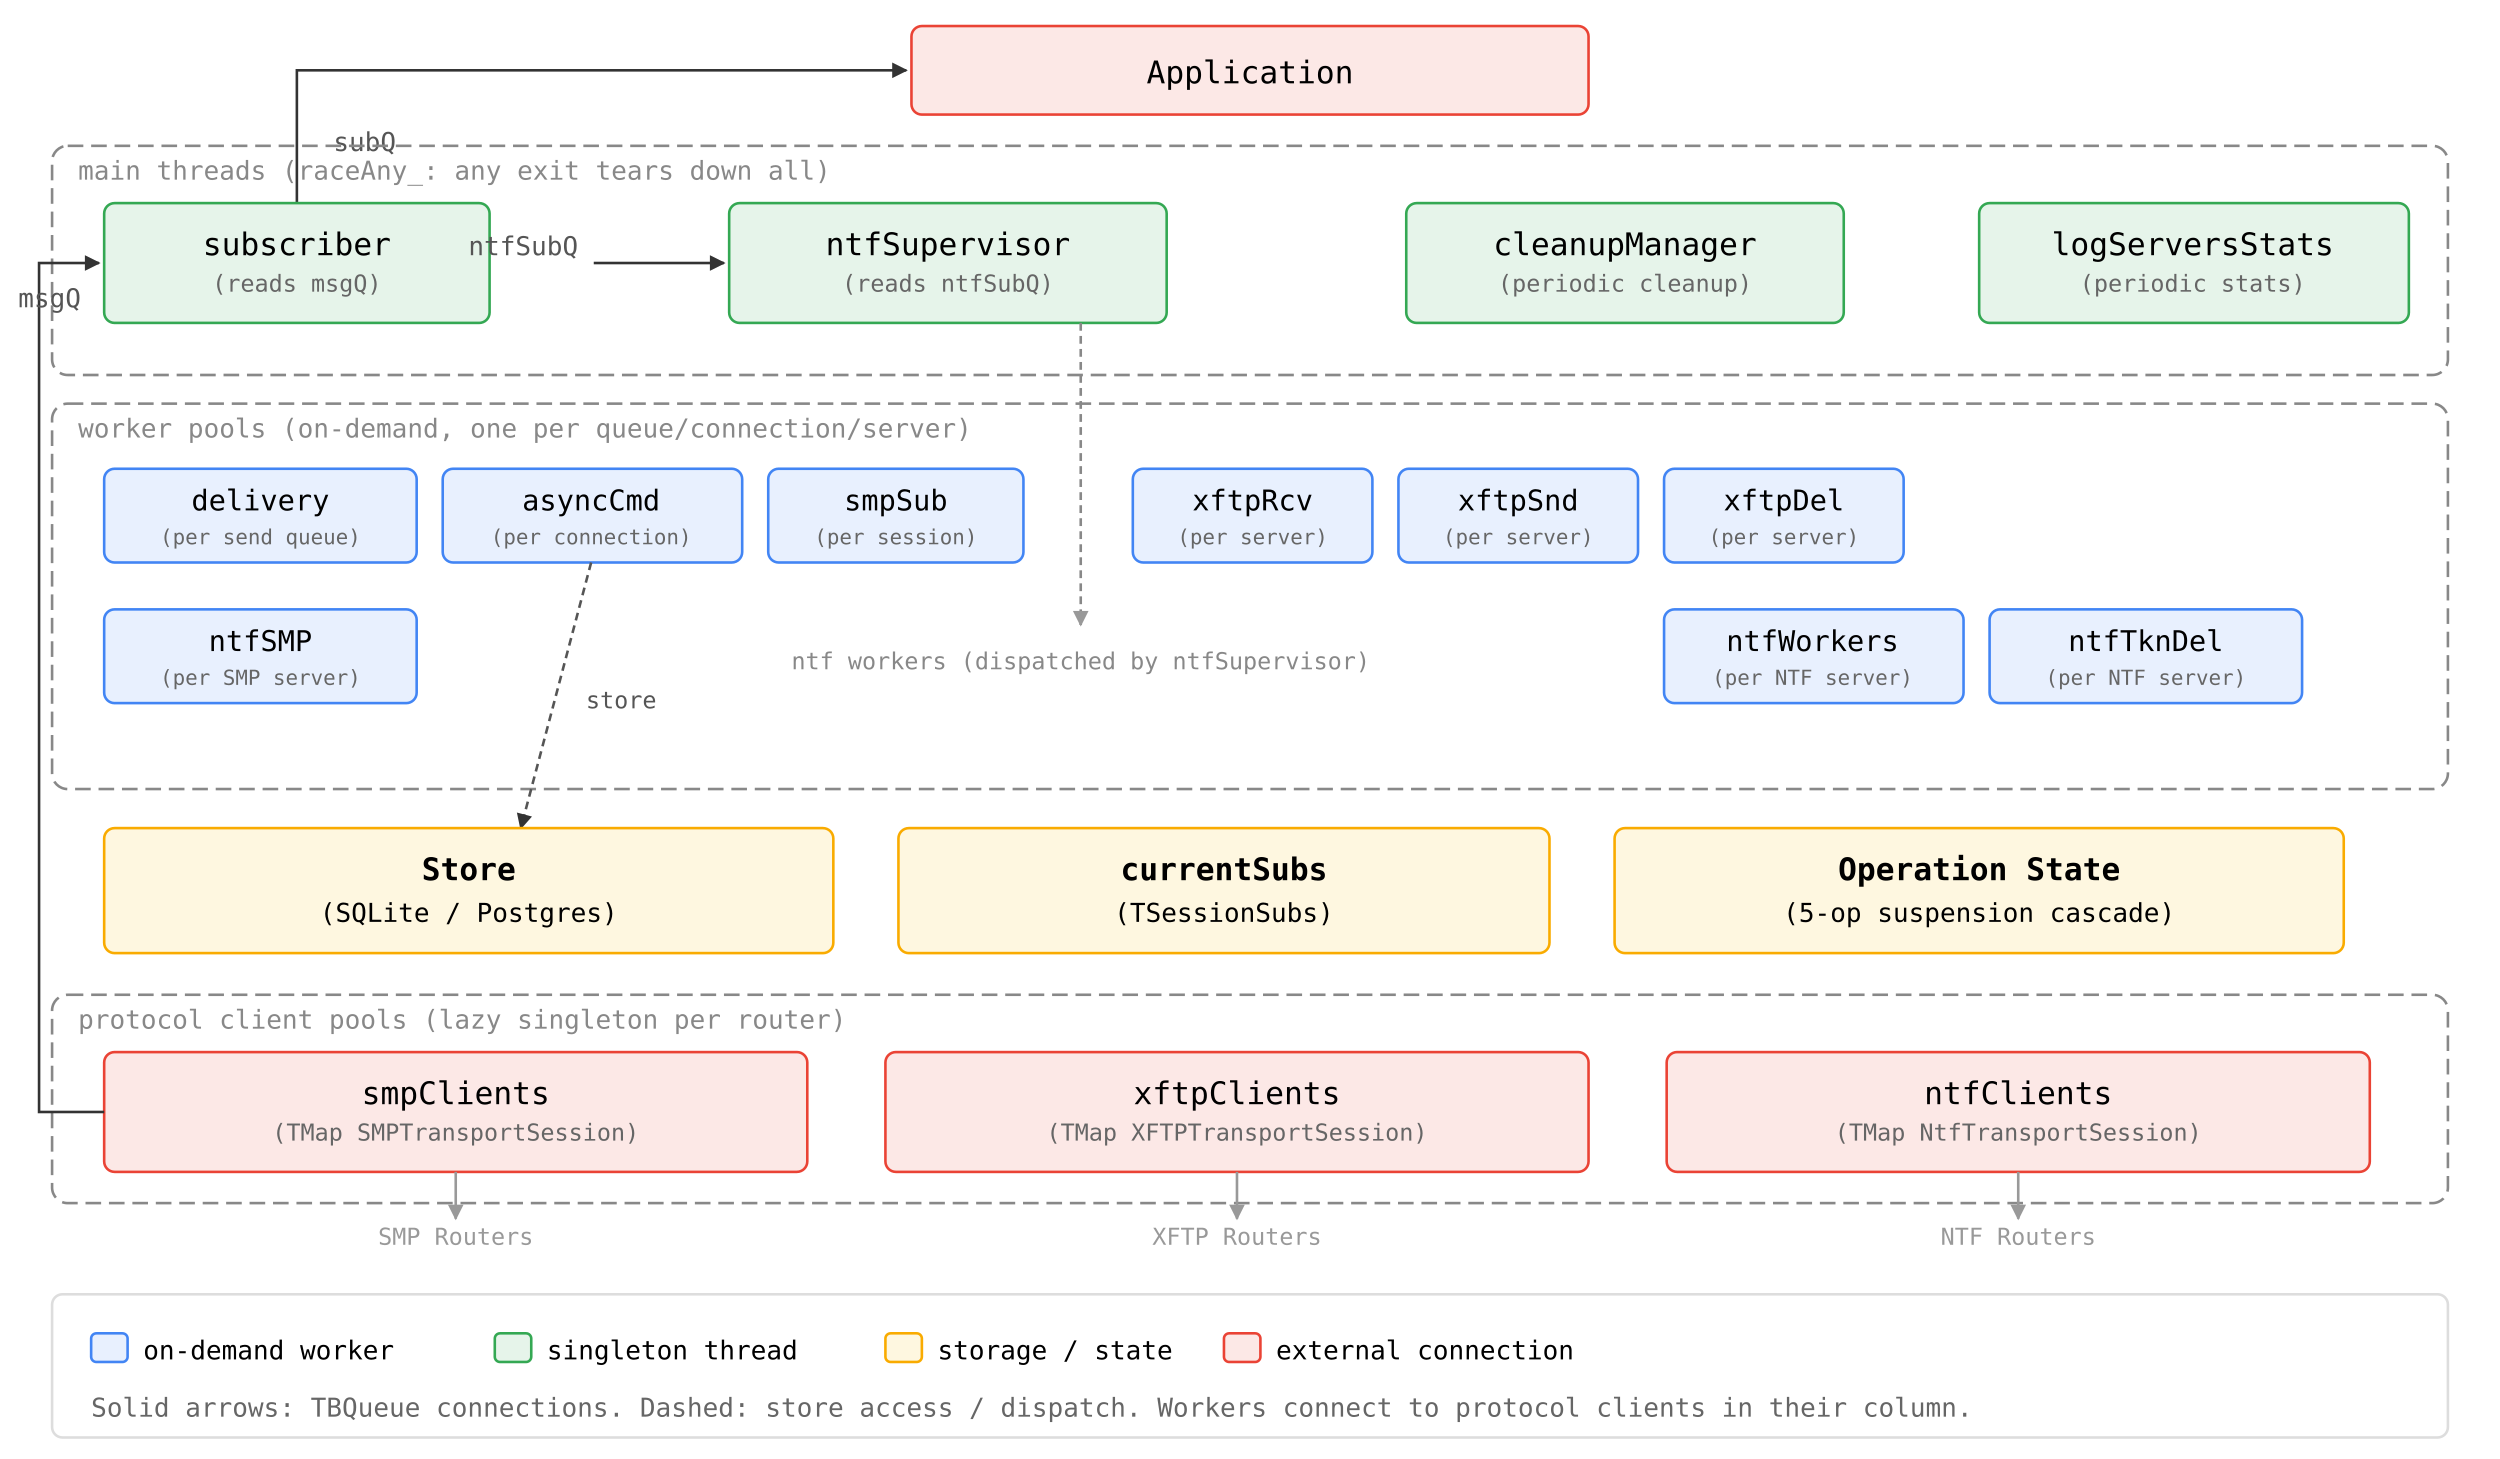
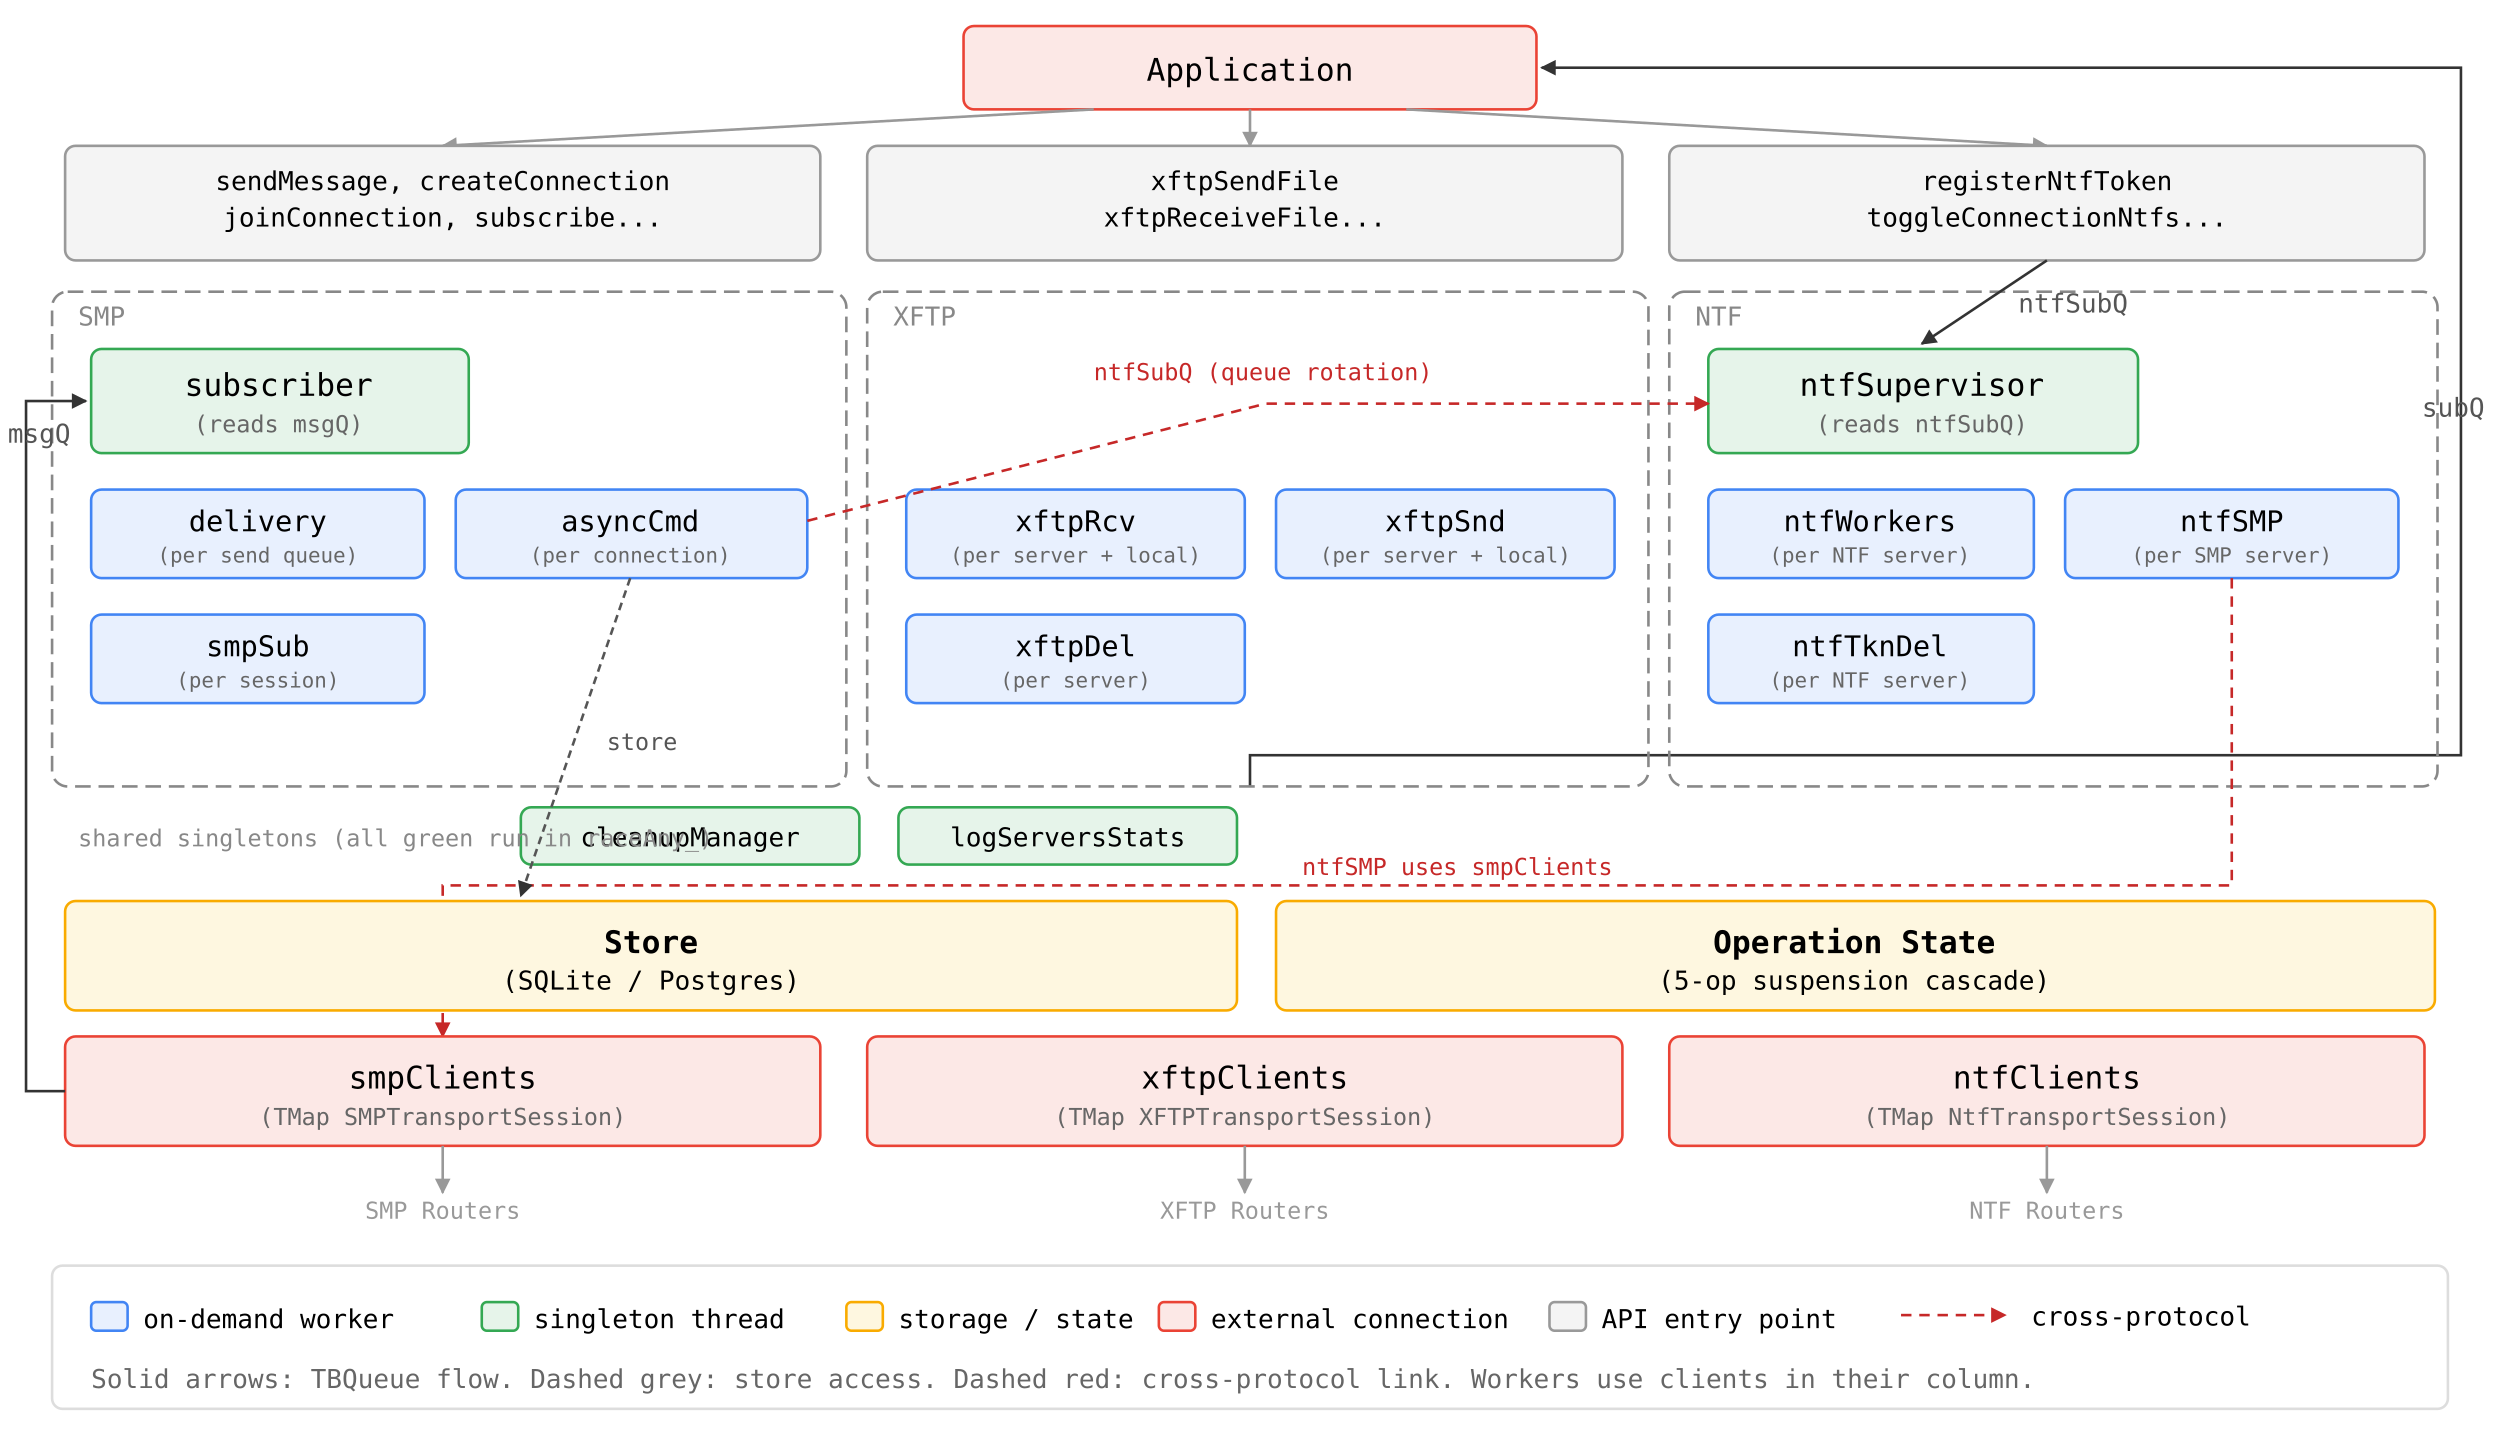
- <svg xmlns="http://www.w3.org/2000/svg" viewBox="0 0 960 560" font-family="monospace" font-size="12">
+ <svg xmlns="http://www.w3.org/2000/svg" viewBox="0 0 960 555" font-family="monospace" font-size="12">
  <defs>
    <marker id="arr" viewBox="0 0 10 10" refX="9" refY="5" markerWidth="6" markerHeight="6" orient="auto-start-reverse">
      <path d="M 0 0 L 10 5 L 0 10 z" fill="#333" />
    </marker>
    <marker id="arr-g" viewBox="0 0 10 10" refX="9" refY="5" markerWidth="6" markerHeight="6" orient="auto-start-reverse">
      <path d="M 0 0 L 10 5 L 0 10 z" fill="#999" />
    </marker>
+     <marker id="arr-x" viewBox="0 0 10 10" refX="9" refY="5" markerWidth="6" markerHeight="6" orient="auto-start-reverse">
+       <path d="M 0 0 L 10 5 L 0 10 z" fill="#c62828" />
+     </marker>
  </defs>
-   <rect x="350" y="10" width="260" height="34" rx="4" fill="#fce8e6" stroke="#ea4335" />
-   <text x="480" y="32" text-anchor="middle">Application</text>
-   <polyline points="114,78 114,27 348,27" fill="none" stroke="#333" marker-end="url(#arr)" />
-   <text x="128" y="58" font-size="10" fill="#555">subQ</text>
-   <rect x="20" y="56" width="920" height="88" rx="6" fill="none" stroke="#888" stroke-dasharray="6,3" />
-   <text x="30" y="69" fill="#888" font-size="10">main threads (raceAny_: any exit tears down all)</text>
-   <rect x="40" y="78" width="148" height="46" rx="4" fill="#e6f4ea" stroke="#34a853" />
-   <text x="114" y="98" text-anchor="middle">subscriber</text>
-   <text x="114" y="112" text-anchor="middle" font-size="9" fill="#666">(reads msgQ)</text>
-   <text x="222" y="98" font-size="10" fill="#555" text-anchor="end">ntfSubQ</text>
-   <line x1="228" y1="101" x2="278" y2="101" stroke="#333" marker-end="url(#arr)" />
-   <rect x="280" y="78" width="168" height="46" rx="4" fill="#e6f4ea" stroke="#34a853" />
-   <text x="364" y="98" text-anchor="middle">ntfSupervisor</text>
-   <text x="364" y="112" text-anchor="middle" font-size="9" fill="#666">(reads ntfSubQ)</text>
-   <rect x="540" y="78" width="168" height="46" rx="4" fill="#e6f4ea" stroke="#34a853" />
-   <text x="624" y="98" text-anchor="middle">cleanupManager</text>
-   <text x="624" y="112" text-anchor="middle" font-size="9" fill="#666">(periodic cleanup)</text>
-   <rect x="760" y="78" width="165" height="46" rx="4" fill="#e6f4ea" stroke="#34a853" />
-   <text x="842" y="98" text-anchor="middle">logServersStats</text>
-   <text x="842" y="112" text-anchor="middle" font-size="9" fill="#666">(periodic stats)</text>
-   <rect x="20" y="155" width="920" height="148" rx="6" fill="none" stroke="#888" stroke-dasharray="6,3" />
-   <text x="30" y="168" fill="#888" font-size="10">worker pools (on-demand, one per queue/connection/server)</text>
-   <rect x="40" y="180" width="120" height="36" rx="4" fill="#e8f0fe" stroke="#4285f4" />
-   <text x="100" y="196" text-anchor="middle" font-size="11">delivery</text>
-   <text x="100" y="209" text-anchor="middle" font-size="8" fill="#666">(per send queue)</text>
-   <rect x="170" y="180" width="115" height="36" rx="4" fill="#e8f0fe" stroke="#4285f4" />
-   <text x="227" y="196" text-anchor="middle" font-size="11">asyncCmd</text>
-   <text x="227" y="209" text-anchor="middle" font-size="8" fill="#666">(per connection)</text>
-   <rect x="295" y="180" width="98" height="36" rx="4" fill="#e8f0fe" stroke="#4285f4" />
-   <text x="344" y="196" text-anchor="middle" font-size="11">smpSub</text>
-   <text x="344" y="209" text-anchor="middle" font-size="8" fill="#666">(per session)</text>
-   <rect x="435" y="180" width="92" height="36" rx="4" fill="#e8f0fe" stroke="#4285f4" />
-   <text x="481" y="196" text-anchor="middle" font-size="11">xftpRcv</text>
-   <text x="481" y="209" text-anchor="middle" font-size="8" fill="#666">(per server)</text>
-   <rect x="537" y="180" width="92" height="36" rx="4" fill="#e8f0fe" stroke="#4285f4" />
-   <text x="583" y="196" text-anchor="middle" font-size="11">xftpSnd</text>
-   <text x="583" y="209" text-anchor="middle" font-size="8" fill="#666">(per server)</text>
-   <rect x="639" y="180" width="92" height="36" rx="4" fill="#e8f0fe" stroke="#4285f4" />
-   <text x="685" y="196" text-anchor="middle" font-size="11">xftpDel</text>
-   <text x="685" y="209" text-anchor="middle" font-size="8" fill="#666">(per server)</text>
-   <rect x="40" y="234" width="120" height="36" rx="4" fill="#e8f0fe" stroke="#4285f4" />
-   <text x="100" y="250" text-anchor="middle" font-size="11">ntfSMP</text>
-   <text x="100" y="263" text-anchor="middle" font-size="8" fill="#666">(per SMP server)</text>
-   <rect x="639" y="234" width="115" height="36" rx="4" fill="#e8f0fe" stroke="#4285f4" />
-   <text x="696" y="250" text-anchor="middle" font-size="11">ntfWorkers</text>
-   <text x="696" y="263" text-anchor="middle" font-size="8" fill="#666">(per NTF server)</text>
-   <rect x="764" y="234" width="120" height="36" rx="4" fill="#e8f0fe" stroke="#4285f4" />
-   <text x="824" y="250" text-anchor="middle" font-size="11">ntfTknDel</text>
-   <text x="824" y="263" text-anchor="middle" font-size="8" fill="#666">(per NTF server)</text>
-   <text x="415" y="257" text-anchor="middle" font-size="9" fill="#888">
-     ntf workers (dispatched by ntfSupervisor)
-   </text>
-   <line x1="415" y1="124" x2="415" y2="240" stroke="#888" stroke-dasharray="3,2" marker-end="url(#arr-g)" />
-   <line x1="227" y1="216" x2="200" y2="318" stroke="#555" stroke-dasharray="3,2" marker-end="url(#arr)" />
-   <text x="225" y="272" font-size="9" fill="#555">store</text>
-   <rect x="40" y="318" width="280" height="48" rx="4" fill="#fef7e0" stroke="#f9ab00" />
-   <text x="180" y="338" text-anchor="middle" font-weight="bold">Store</text>
-   <text x="180" y="354" text-anchor="middle" font-size="10">(SQLite / Postgres)</text>
-   <rect x="345" y="318" width="250" height="48" rx="4" fill="#fef7e0" stroke="#f9ab00" />
-   <text x="470" y="338" text-anchor="middle" font-weight="bold">currentSubs</text>
-   <text x="470" y="354" text-anchor="middle" font-size="10">(TSessionSubs)</text>
-   <rect x="620" y="318" width="280" height="48" rx="4" fill="#fef7e0" stroke="#f9ab00" />
-   <text x="760" y="338" text-anchor="middle" font-weight="bold">Operation State</text>
-   <text x="760" y="354" text-anchor="middle" font-size="10">(5-op suspension cascade)</text>
-   <rect x="20" y="382" width="920" height="80" rx="6" fill="none" stroke="#888" stroke-dasharray="6,3" />
-   <text x="30" y="395" fill="#888" font-size="10">protocol client pools (lazy singleton per router)</text>
-   <rect x="40" y="404" width="270" height="46" rx="4" fill="#fce8e6" stroke="#ea4335" />
-   <text x="175" y="424" text-anchor="middle">smpClients</text>
-   <text x="175" y="438" text-anchor="middle" font-size="9" fill="#666">(TMap SMPTransportSession)</text>
-   <rect x="340" y="404" width="270" height="46" rx="4" fill="#fce8e6" stroke="#ea4335" />
-   <text x="475" y="424" text-anchor="middle">xftpClients</text>
-   <text x="475" y="438" text-anchor="middle" font-size="9" fill="#666">(TMap XFTPTransportSession)</text>
-   <rect x="640" y="404" width="270" height="46" rx="4" fill="#fce8e6" stroke="#ea4335" />
-   <text x="775" y="424" text-anchor="middle">ntfClients</text>
-   <text x="775" y="438" text-anchor="middle" font-size="9" fill="#666">(TMap NtfTransportSession)</text>
-   <text x="175" y="478" text-anchor="middle" font-size="9" fill="#999">SMP Routers</text>
-   <line x1="175" y1="450" x2="175" y2="468" stroke="#999" marker-end="url(#arr-g)" />
-   <text x="475" y="478" text-anchor="middle" font-size="9" fill="#999">XFTP Routers</text>
-   <line x1="475" y1="450" x2="475" y2="468" stroke="#999" marker-end="url(#arr-g)" />
-   <text x="775" y="478" text-anchor="middle" font-size="9" fill="#999">NTF Routers</text>
-   <line x1="775" y1="450" x2="775" y2="468" stroke="#999" marker-end="url(#arr-g)" />
-   <polyline points="40,427 15,427 15,101 38,101" fill="none" stroke="#333" marker-end="url(#arr)" />
-   <text x="7" y="118" font-size="10" fill="#555">msgQ</text>
-   <rect x="20" y="497" width="920" height="55" rx="4" fill="none" stroke="#ddd" />
-   <rect x="35" y="512" width="14" height="11" rx="2" fill="#e8f0fe" stroke="#4285f4" />
-   <text x="55" y="522" font-size="10">on-demand worker</text>
-   <rect x="190" y="512" width="14" height="11" rx="2" fill="#e6f4ea" stroke="#34a853" />
-   <text x="210" y="522" font-size="10">singleton thread</text>
-   <rect x="340" y="512" width="14" height="11" rx="2" fill="#fef7e0" stroke="#f9ab00" />
-   <text x="360" y="522" font-size="10">storage / state</text>
-   <rect x="470" y="512" width="14" height="11" rx="2" fill="#fce8e6" stroke="#ea4335" />
-   <text x="490" y="522" font-size="10">external connection</text>
-   <text x="35" y="544" font-size="10" fill="#666">
-     Solid arrows: TBQueue connections.  Dashed: store access / dispatch.  Workers connect to protocol clients in their column.
+   <rect x="370" y="10" width="220" height="32" rx="4" fill="#fce8e6" stroke="#ea4335" />
+   <text x="480" y="31" text-anchor="middle">Application</text>
+   <line x1="420" y1="42" x2="170" y2="56" stroke="#999" marker-end="url(#arr-g)" />
+   <line x1="480" y1="42" x2="480" y2="56" stroke="#999" marker-end="url(#arr-g)" />
+   <line x1="540" y1="42" x2="786" y2="56" stroke="#999" marker-end="url(#arr-g)" />
+   <polyline points="480,302 480,290 945,290 945,26 592,26" fill="none" stroke="#333" marker-end="url(#arr)" />
+   <text x="930" y="160" font-size="10" fill="#555">subQ</text>
+   <rect x="25" y="56" width="290" height="44" rx="4" fill="#f4f4f4" stroke="#999" />
+   <text x="170" y="73" text-anchor="middle" font-size="10">sendMessage, createConnection</text>
+   <text x="170" y="87" text-anchor="middle" font-size="10">joinConnection, subscribe...</text>
+   <rect x="333" y="56" width="290" height="44" rx="4" fill="#f4f4f4" stroke="#999" />
+   <text x="478" y="73" text-anchor="middle" font-size="10">xftpSendFile</text>
+   <text x="478" y="87" text-anchor="middle" font-size="10">xftpReceiveFile...</text>
+   <rect x="641" y="56" width="290" height="44" rx="4" fill="#f4f4f4" stroke="#999" />
+   <text x="786" y="73" text-anchor="middle" font-size="10">registerNtfToken</text>
+   <text x="786" y="87" text-anchor="middle" font-size="10">toggleConnectionNtfs...</text>
+   <rect x="20" y="112" width="305" height="190" rx="6" fill="none" stroke="#888" stroke-dasharray="6,3" />
+   <text x="30" y="125" fill="#888" font-size="10">SMP</text>
+   <rect x="35" y="134" width="145" height="40" rx="4" fill="#e6f4ea" stroke="#34a853" />
+   <text x="107" y="152" text-anchor="middle">subscriber</text>
+   <text x="107" y="166" text-anchor="middle" font-size="9" fill="#666">(reads msgQ)</text>
+   <rect x="35" y="188" width="128" height="34" rx="4" fill="#e8f0fe" stroke="#4285f4" />
+   <text x="99" y="204" text-anchor="middle" font-size="11">delivery</text>
+   <text x="99" y="216" text-anchor="middle" font-size="8" fill="#666">(per send queue)</text>
+   <rect x="175" y="188" width="135" height="34" rx="4" fill="#e8f0fe" stroke="#4285f4" />
+   <text x="242" y="204" text-anchor="middle" font-size="11">asyncCmd</text>
+   <text x="242" y="216" text-anchor="middle" font-size="8" fill="#666">(per connection)</text>
+   <rect x="35" y="236" width="128" height="34" rx="4" fill="#e8f0fe" stroke="#4285f4" />
+   <text x="99" y="252" text-anchor="middle" font-size="11">smpSub</text>
+   <text x="99" y="264" text-anchor="middle" font-size="8" fill="#666">(per session)</text>
+   <rect x="333" y="112" width="300" height="190" rx="6" fill="none" stroke="#888" stroke-dasharray="6,3" />
+   <text x="343" y="125" fill="#888" font-size="10">XFTP</text>
+   <rect x="348" y="188" width="130" height="34" rx="4" fill="#e8f0fe" stroke="#4285f4" />
+   <text x="413" y="204" text-anchor="middle" font-size="11">xftpRcv</text>
+   <text x="413" y="216" text-anchor="middle" font-size="8" fill="#666">(per server + local)</text>
+   <rect x="490" y="188" width="130" height="34" rx="4" fill="#e8f0fe" stroke="#4285f4" />
+   <text x="555" y="204" text-anchor="middle" font-size="11">xftpSnd</text>
+   <text x="555" y="216" text-anchor="middle" font-size="8" fill="#666">(per server + local)</text>
+   <rect x="348" y="236" width="130" height="34" rx="4" fill="#e8f0fe" stroke="#4285f4" />
+   <text x="413" y="252" text-anchor="middle" font-size="11">xftpDel</text>
+   <text x="413" y="264" text-anchor="middle" font-size="8" fill="#666">(per server)</text>
+   <rect x="641" y="112" width="295" height="190" rx="6" fill="none" stroke="#888" stroke-dasharray="6,3" />
+   <text x="651" y="125" fill="#888" font-size="10">NTF</text>
+   <rect x="656" y="134" width="165" height="40" rx="4" fill="#e6f4ea" stroke="#34a853" />
+   <text x="738" y="152" text-anchor="middle">ntfSupervisor</text>
+   <text x="738" y="166" text-anchor="middle" font-size="9" fill="#666">(reads ntfSubQ)</text>
+   <rect x="656" y="188" width="125" height="34" rx="4" fill="#e8f0fe" stroke="#4285f4" />
+   <text x="718" y="204" text-anchor="middle" font-size="11">ntfWorkers</text>
+   <text x="718" y="216" text-anchor="middle" font-size="8" fill="#666">(per NTF server)</text>
+   <rect x="793" y="188" width="128" height="34" rx="4" fill="#e8f0fe" stroke="#4285f4" />
+   <text x="857" y="204" text-anchor="middle" font-size="11">ntfSMP</text>
+   <text x="857" y="216" text-anchor="middle" font-size="8" fill="#666">(per SMP server)</text>
+   <rect x="656" y="236" width="125" height="34" rx="4" fill="#e8f0fe" stroke="#4285f4" />
+   <text x="718" y="252" text-anchor="middle" font-size="11">ntfTknDel</text>
+   <text x="718" y="264" text-anchor="middle" font-size="8" fill="#666">(per NTF server)</text>
+   <line x1="786" y1="100" x2="738" y2="132" stroke="#333" marker-end="url(#arr)" />
+   <text x="775" y="120" font-size="10" fill="#555">ntfSubQ</text>
+   <polyline points="310,200 486,155 656,155" fill="none" stroke="#c62828" stroke-dasharray="4,3" marker-end="url(#arr-x)" />
+   <text x="420" y="146" font-size="9" fill="#c62828">ntfSubQ (queue rotation)</text>
+   <polyline points="857,222 857,340 170,340 170,398" fill="none" stroke="#c62828" stroke-dasharray="4,3" marker-end="url(#arr-x)" />
+   <text x="500" y="336" font-size="9" fill="#c62828">ntfSMP uses smpClients</text>
+   <rect x="200" y="310" width="130" height="22" rx="4" fill="#e6f4ea" stroke="#34a853" />
+   <text x="265" y="325" text-anchor="middle" font-size="10">cleanupManager</text>
+   <rect x="345" y="310" width="130" height="22" rx="4" fill="#e6f4ea" stroke="#34a853" />
+   <text x="410" y="325" text-anchor="middle" font-size="10">logServersStats</text>
+   <text x="30" y="325" fill="#888" font-size="9">shared singletons (all green run in raceAny_)</text>
+   <rect x="25" y="346" width="450" height="42" rx="4" fill="#fef7e0" stroke="#f9ab00" />
+   <text x="250" y="366" text-anchor="middle" font-weight="bold">Store</text>
+   <text x="250" y="380" text-anchor="middle" font-size="10">(SQLite / Postgres)</text>
+   <rect x="490" y="346" width="445" height="42" rx="4" fill="#fef7e0" stroke="#f9ab00" />
+   <text x="712" y="366" text-anchor="middle" font-weight="bold">Operation State</text>
+   <text x="712" y="380" text-anchor="middle" font-size="10">(5-op suspension cascade)</text>
+   <line x1="242" y1="222" x2="200" y2="344" stroke="#555" stroke-dasharray="3,2" marker-end="url(#arr)" />
+   <text x="233" y="288" font-size="9" fill="#555">store</text>
+   <rect x="25" y="398" width="290" height="42" rx="4" fill="#fce8e6" stroke="#ea4335" />
+   <text x="170" y="418" text-anchor="middle">smpClients</text>
+   <text x="170" y="432" text-anchor="middle" font-size="9" fill="#666">(TMap SMPTransportSession)</text>
+   <rect x="333" y="398" width="290" height="42" rx="4" fill="#fce8e6" stroke="#ea4335" />
+   <text x="478" y="418" text-anchor="middle">xftpClients</text>
+   <text x="478" y="432" text-anchor="middle" font-size="9" fill="#666">(TMap XFTPTransportSession)</text>
+   <rect x="641" y="398" width="290" height="42" rx="4" fill="#fce8e6" stroke="#ea4335" />
+   <text x="786" y="418" text-anchor="middle">ntfClients</text>
+   <text x="786" y="432" text-anchor="middle" font-size="9" fill="#666">(TMap NtfTransportSession)</text>
+   <text x="170" y="468" text-anchor="middle" font-size="9" fill="#999">SMP Routers</text>
+   <line x1="170" y1="440" x2="170" y2="458" stroke="#999" marker-end="url(#arr-g)" />
+   <text x="478" y="468" text-anchor="middle" font-size="9" fill="#999">XFTP Routers</text>
+   <line x1="478" y1="440" x2="478" y2="458" stroke="#999" marker-end="url(#arr-g)" />
+   <text x="786" y="468" text-anchor="middle" font-size="9" fill="#999">NTF Routers</text>
+   <line x1="786" y1="440" x2="786" y2="458" stroke="#999" marker-end="url(#arr-g)" />
+   <polyline points="25,419 10,419 10,154 33,154" fill="none" stroke="#333" marker-end="url(#arr)" />
+   <text x="3" y="170" font-size="10" fill="#555">msgQ</text>
+   <rect x="20" y="486" width="920" height="55" rx="4" fill="none" stroke="#ddd" />
+   <rect x="35" y="500" width="14" height="11" rx="2" fill="#e8f0fe" stroke="#4285f4" />
+   <text x="55" y="510" font-size="10">on-demand worker</text>
+   <rect x="185" y="500" width="14" height="11" rx="2" fill="#e6f4ea" stroke="#34a853" />
+   <text x="205" y="510" font-size="10">singleton thread</text>
+   <rect x="325" y="500" width="14" height="11" rx="2" fill="#fef7e0" stroke="#f9ab00" />
+   <text x="345" y="510" font-size="10">storage / state</text>
+   <rect x="445" y="500" width="14" height="11" rx="2" fill="#fce8e6" stroke="#ea4335" />
+   <text x="465" y="510" font-size="10">external connection</text>
+   <rect x="595" y="500" width="14" height="11" rx="2" fill="#f4f4f4" stroke="#999" />
+   <text x="615" y="510" font-size="10">API entry point</text>
+   <line x1="730" y1="505" x2="770" y2="505" stroke="#c62828" stroke-dasharray="4,3" marker-end="url(#arr-x)" />
+   <text x="780" y="509" font-size="10">cross-protocol</text>
+   <text x="35" y="533" font-size="10" fill="#666">
+     Solid arrows: TBQueue flow.  Dashed grey: store access.  Dashed red: cross-protocol link.  Workers use clients in their column.
  </text>
</svg>
